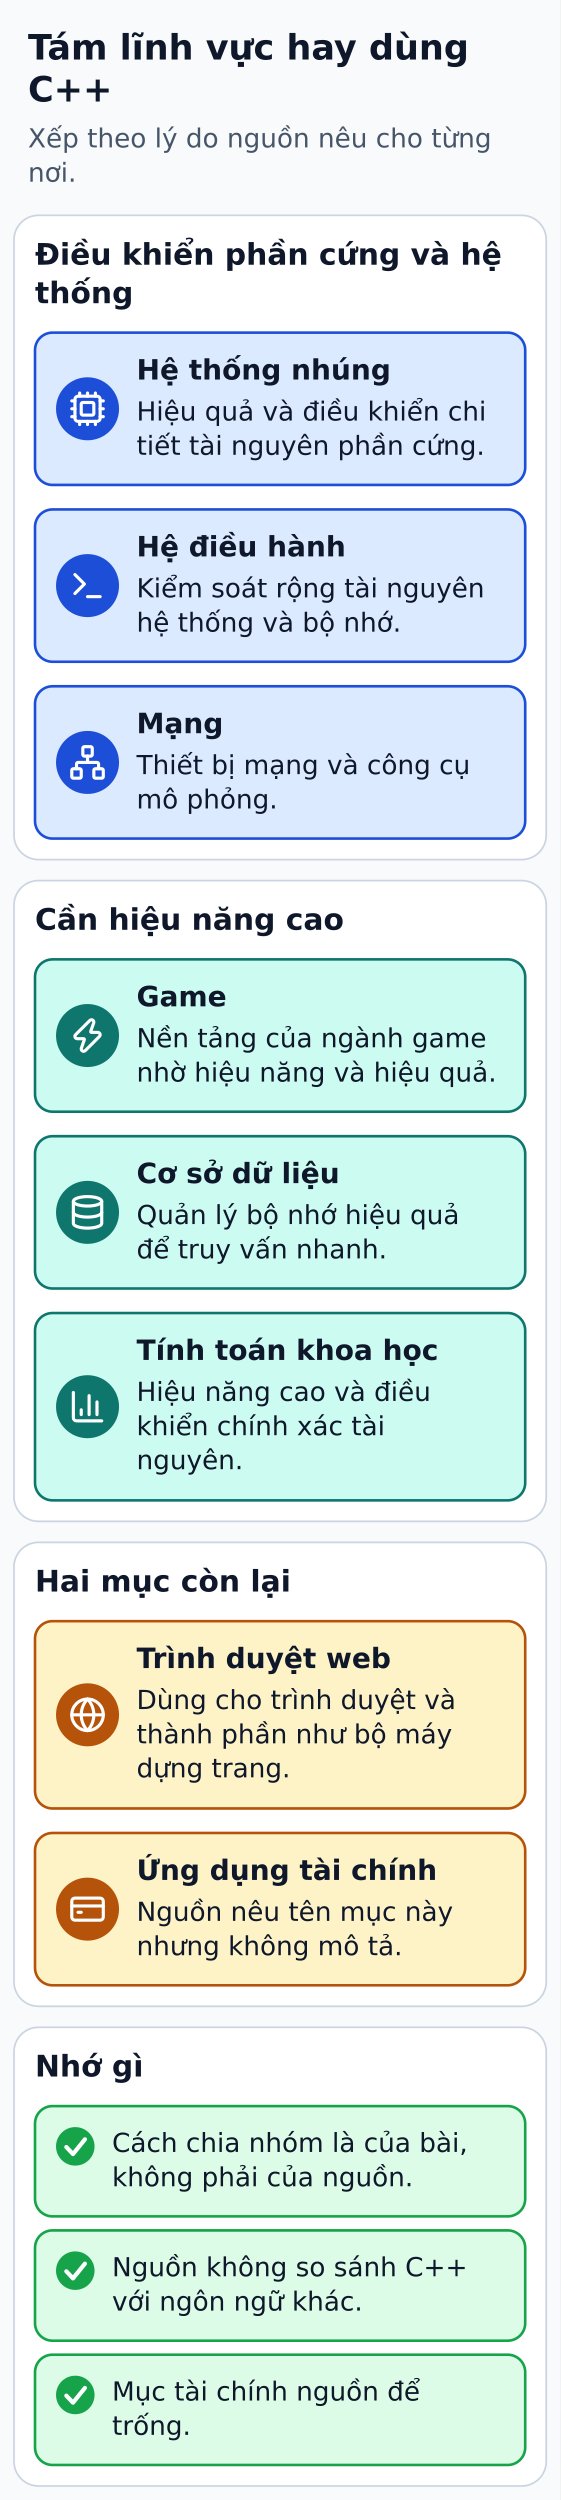
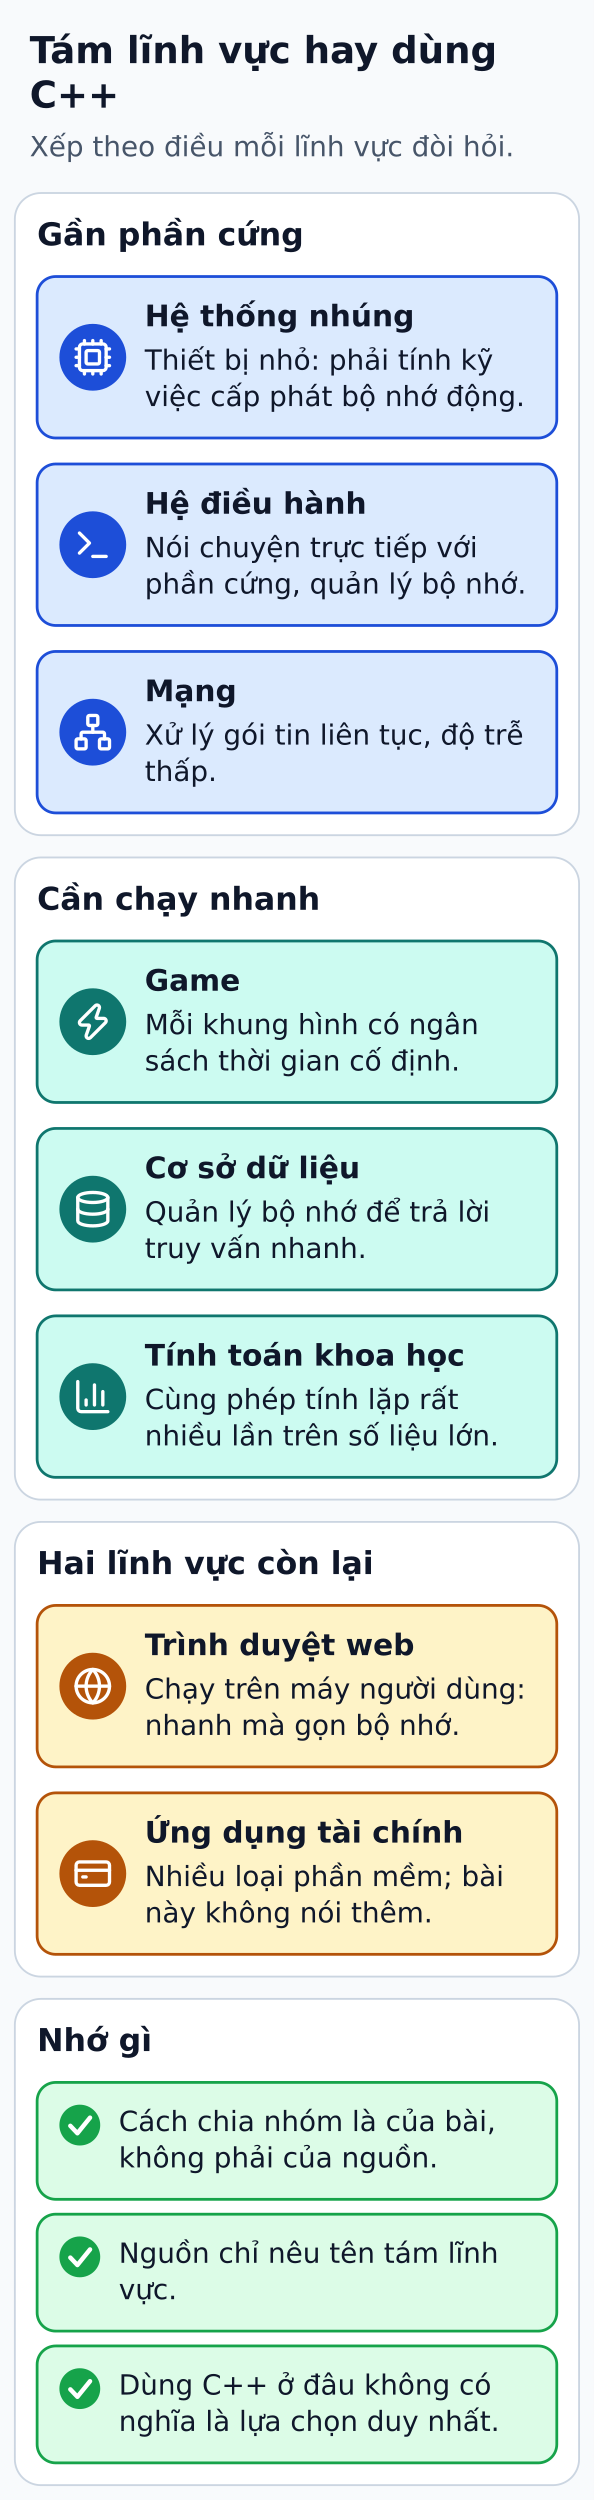
- <svg xmlns="http://www.w3.org/2000/svg" width="320" height="1428" viewBox="0 0 320 1428" role="img" aria-labelledby="title desc">
+ <svg xmlns="http://www.w3.org/2000/svg" width="320" height="1347" viewBox="0 0 320 1347" role="img" aria-labelledby="title desc">
  <defs>
    <marker id="arrow" markerWidth="8" markerHeight="8" refX="6" refY="3" orient="auto">
      <path d="M0,0 L6,3 L0,6" fill="none" stroke="#334155" stroke-width="1.5" />
    </marker>
  </defs>
-   <rect width="320" height="1428" fill="#f8fafc" />
+   <rect width="320" height="1347" fill="#f8fafc" />
  <g font-family="DejaVu Sans, Arial, sans-serif" fill="#0f172a">
    <text x="16" y="34" font-size="20" fill="#0f172a" font-weight="bold" text-anchor="start">Tám lĩnh vực hay dùng</text>
    <text x="16" y="58" font-size="20" fill="#0f172a" font-weight="bold" text-anchor="start">C++</text>
-     <text x="16" y="84.2" font-size="15" fill="#475569" font-weight="normal" text-anchor="start">Xếp theo lý do nguồn nêu cho từng</text>
-     <text x="16" y="103.8" font-size="15" fill="#475569" font-weight="normal" text-anchor="start">nơi.</text>
-     <rect x="8" y="123" width="304" height="368" rx="14" fill="#ffffff" stroke="#cbd5e1" stroke-width="1" />
-     <text x="20" y="151.2" font-size="17" fill="#0f172a" font-weight="bold" text-anchor="start">Điều khiển phần cứng và hệ</text>
-     <text x="20" y="173.2" font-size="17" fill="#0f172a" font-weight="bold" text-anchor="start">thống</text>
-     <rect x="20" y="190" width="280" height="87" rx="10" fill="#dbeafe" stroke="#1d4ed8" stroke-width="1.5" />
-     <circle cx="50" cy="233.5" r="18" fill="#1d4ed8" />
-     <g transform="translate(39.2 222.7) scale(0.9)" fill="none" stroke="#FFFFFF" stroke-width="2" stroke-linecap="round" stroke-linejoin="round">
+     <text x="16" y="84.2" font-size="15" fill="#475569" font-weight="normal" text-anchor="start">Xếp theo điều mỗi lĩnh vực đòi hỏi.</text>
+     <rect x="8" y="104" width="304" height="346" rx="14" fill="#ffffff" stroke="#cbd5e1" stroke-width="1" />
+     <text x="20" y="132.2" font-size="17" fill="#0f172a" font-weight="bold" text-anchor="start">Gần phần cứng</text>
+     <rect x="20" y="149" width="280" height="87" rx="10" fill="#dbeafe" stroke="#1d4ed8" stroke-width="1.5" />
+     <circle cx="50" cy="192.5" r="18" fill="#1d4ed8" />
+     <g transform="translate(39.2 181.7) scale(0.9)" fill="none" stroke="#FFFFFF" stroke-width="2" stroke-linecap="round" stroke-linejoin="round">
      <path d="M12 20v2" />
      <path d="M12 2v2" />
      <path d="M17 20v2" />
      <path d="M17 2v2" />
      <path d="M2 12h2" />
      <path d="M2 17h2" />
      <path d="M2 7h2" />
      <path d="M20 12h2" />
      <path d="M20 17h2" />
      <path d="M20 7h2" />
      <path d="M7 20v2" />
      <path d="M7 2v2" />
      <rect height="16" rx="2" width="16" x="4" y="4" />
      <rect height="8" rx="1" width="8" x="8" y="8" />
    </g>
-     <text x="78" y="216.8" font-size="16" fill="#0f172a" font-weight="bold" text-anchor="start">Hệ thống nhúng</text>
-     <text x="78" y="240.2" font-size="15" fill="#0f172a" font-weight="normal" text-anchor="start">Hiệu quả và điều khiển chi</text>
-     <text x="78" y="259.8" font-size="15" fill="#0f172a" font-weight="normal" text-anchor="start">tiết tài nguyên phần cứng.</text>
-     <rect x="20" y="291" width="280" height="87" rx="10" fill="#dbeafe" stroke="#1d4ed8" stroke-width="1.5" />
-     <circle cx="50" cy="334.5" r="18" fill="#1d4ed8" />
-     <g transform="translate(39.2 323.7) scale(0.9)" fill="none" stroke="#FFFFFF" stroke-width="2" stroke-linecap="round" stroke-linejoin="round">
+     <text x="78" y="175.8" font-size="16" fill="#0f172a" font-weight="bold" text-anchor="start">Hệ thống nhúng</text>
+     <text x="78" y="199.2" font-size="15" fill="#0f172a" font-weight="normal" text-anchor="start">Thiết bị nhỏ: phải tính kỹ</text>
+     <text x="78" y="218.8" font-size="15" fill="#0f172a" font-weight="normal" text-anchor="start">việc cấp phát bộ nhớ động.</text>
+     <rect x="20" y="250" width="280" height="87" rx="10" fill="#dbeafe" stroke="#1d4ed8" stroke-width="1.5" />
+     <circle cx="50" cy="293.5" r="18" fill="#1d4ed8" />
+     <g transform="translate(39.2 282.7) scale(0.9)" fill="none" stroke="#FFFFFF" stroke-width="2" stroke-linecap="round" stroke-linejoin="round">
      <path d="M12 19h8" />
      <path d="m4 17 6-6-6-6" />
    </g>
-     <text x="78" y="317.8" font-size="16" fill="#0f172a" font-weight="bold" text-anchor="start">Hệ điều hành</text>
-     <text x="78" y="341.2" font-size="15" fill="#0f172a" font-weight="normal" text-anchor="start">Kiểm soát rộng tài nguyên</text>
-     <text x="78" y="360.8" font-size="15" fill="#0f172a" font-weight="normal" text-anchor="start">hệ thống và bộ nhớ.</text>
-     <rect x="20" y="392" width="280" height="87" rx="10" fill="#dbeafe" stroke="#1d4ed8" stroke-width="1.5" />
-     <circle cx="50" cy="435.5" r="18" fill="#1d4ed8" />
-     <g transform="translate(39.2 424.7) scale(0.9)" fill="none" stroke="#FFFFFF" stroke-width="2" stroke-linecap="round" stroke-linejoin="round">
+     <text x="78" y="276.8" font-size="16" fill="#0f172a" font-weight="bold" text-anchor="start">Hệ điều hành</text>
+     <text x="78" y="300.2" font-size="15" fill="#0f172a" font-weight="normal" text-anchor="start">Nói chuyện trực tiếp với</text>
+     <text x="78" y="319.8" font-size="15" fill="#0f172a" font-weight="normal" text-anchor="start">phần cứng, quản lý bộ nhớ.</text>
+     <rect x="20" y="351" width="280" height="87" rx="10" fill="#dbeafe" stroke="#1d4ed8" stroke-width="1.5" />
+     <circle cx="50" cy="394.5" r="18" fill="#1d4ed8" />
+     <g transform="translate(39.2 383.7) scale(0.9)" fill="none" stroke="#FFFFFF" stroke-width="2" stroke-linecap="round" stroke-linejoin="round">
      <rect height="6" rx="1" width="6" x="16" y="16" />
      <rect height="6" rx="1" width="6" x="2" y="16" />
      <rect height="6" rx="1" width="6" x="9" y="2" />
      <path d="M5 16v-3a1 1 0 0 1 1-1h12a1 1 0 0 1 1 1v3" />
      <path d="M12 12V8" />
    </g>
-     <text x="78" y="418.8" font-size="16" fill="#0f172a" font-weight="bold" text-anchor="start">Mạng</text>
-     <text x="78" y="442.2" font-size="15" fill="#0f172a" font-weight="normal" text-anchor="start">Thiết bị mạng và công cụ</text>
-     <text x="78" y="461.8" font-size="15" fill="#0f172a" font-weight="normal" text-anchor="start">mô phỏng.</text>
-     <rect x="8" y="503" width="304" height="366" rx="14" fill="#ffffff" stroke="#cbd5e1" stroke-width="1" />
-     <text x="20" y="531.1" font-size="17" fill="#0f172a" font-weight="bold" text-anchor="start">Cần hiệu năng cao</text>
-     <rect x="20" y="548" width="280" height="87" rx="10" fill="#ccfbf1" stroke="#0f766e" stroke-width="1.5" />
-     <circle cx="50" cy="591.5" r="18" fill="#0f766e" />
-     <g transform="translate(39.2 580.7) scale(0.9)" fill="none" stroke="#FFFFFF" stroke-width="2" stroke-linecap="round" stroke-linejoin="round">
+     <text x="78" y="377.8" font-size="16" fill="#0f172a" font-weight="bold" text-anchor="start">Mạng</text>
+     <text x="78" y="401.2" font-size="15" fill="#0f172a" font-weight="normal" text-anchor="start">Xử lý gói tin liên tục, độ trễ</text>
+     <text x="78" y="420.8" font-size="15" fill="#0f172a" font-weight="normal" text-anchor="start">thấp.</text>
+     <rect x="8" y="462" width="304" height="346" rx="14" fill="#ffffff" stroke="#cbd5e1" stroke-width="1" />
+     <text x="20" y="490.2" font-size="17" fill="#0f172a" font-weight="bold" text-anchor="start">Cần chạy nhanh</text>
+     <rect x="20" y="507" width="280" height="87" rx="10" fill="#ccfbf1" stroke="#0f766e" stroke-width="1.5" />
+     <circle cx="50" cy="550.5" r="18" fill="#0f766e" />
+     <g transform="translate(39.2 539.7) scale(0.9)" fill="none" stroke="#FFFFFF" stroke-width="2" stroke-linecap="round" stroke-linejoin="round">
      <path d="M15.914 4a1.5 1.5 0 00-2.474-1.561l-9 9A1.5 1.5 0 005.5 14h4.002a.5.5 0 01.471.666L8.086 20a1.5 1.5 0 002.475 1.56l9-9A1.5 1.5 0 0018.5 10h-3.997a.5.5 0 01-.472-.667z" />
    </g>
-     <text x="78" y="574.8" font-size="16" fill="#0f172a" font-weight="bold" text-anchor="start">Game</text>
-     <text x="78" y="598.2" font-size="15" fill="#0f172a" font-weight="normal" text-anchor="start">Nền tảng của ngành game</text>
-     <text x="78" y="617.8" font-size="15" fill="#0f172a" font-weight="normal" text-anchor="start">nhờ hiệu năng và hiệu quả.</text>
-     <rect x="20" y="649" width="280" height="87" rx="10" fill="#ccfbf1" stroke="#0f766e" stroke-width="1.5" />
-     <circle cx="50" cy="692.5" r="18" fill="#0f766e" />
-     <g transform="translate(39.2 681.7) scale(0.9)" fill="none" stroke="#FFFFFF" stroke-width="2" stroke-linecap="round" stroke-linejoin="round">
+     <text x="78" y="533.8" font-size="16" fill="#0f172a" font-weight="bold" text-anchor="start">Game</text>
+     <text x="78" y="557.2" font-size="15" fill="#0f172a" font-weight="normal" text-anchor="start">Mỗi khung hình có ngân</text>
+     <text x="78" y="576.8" font-size="15" fill="#0f172a" font-weight="normal" text-anchor="start">sách thời gian cố định.</text>
+     <rect x="20" y="608" width="280" height="87" rx="10" fill="#ccfbf1" stroke="#0f766e" stroke-width="1.5" />
+     <circle cx="50" cy="651.5" r="18" fill="#0f766e" />
+     <g transform="translate(39.2 640.7) scale(0.9)" fill="none" stroke="#FFFFFF" stroke-width="2" stroke-linecap="round" stroke-linejoin="round">
      <ellipse cx="12" cy="5" rx="9" ry="3" />
      <path d="M3 5V19A9 3 0 0 0 21 19V5" />
      <path d="M3 12A9 3 0 0 0 21 12" />
    </g>
-     <text x="78" y="675.8" font-size="16" fill="#0f172a" font-weight="bold" text-anchor="start">Cơ sở dữ liệu</text>
-     <text x="78" y="699.2" font-size="15" fill="#0f172a" font-weight="normal" text-anchor="start">Quản lý bộ nhớ hiệu quả</text>
-     <text x="78" y="718.8" font-size="15" fill="#0f172a" font-weight="normal" text-anchor="start">để truy vấn nhanh.</text>
-     <rect x="20" y="750" width="280" height="107" rx="10" fill="#ccfbf1" stroke="#0f766e" stroke-width="1.5" />
-     <circle cx="50" cy="803.5" r="18" fill="#0f766e" />
-     <g transform="translate(39.2 792.7) scale(0.9)" fill="none" stroke="#FFFFFF" stroke-width="2" stroke-linecap="round" stroke-linejoin="round">
+     <text x="78" y="634.8" font-size="16" fill="#0f172a" font-weight="bold" text-anchor="start">Cơ sở dữ liệu</text>
+     <text x="78" y="658.2" font-size="15" fill="#0f172a" font-weight="normal" text-anchor="start">Quản lý bộ nhớ để trả lời</text>
+     <text x="78" y="677.8" font-size="15" fill="#0f172a" font-weight="normal" text-anchor="start">truy vấn nhanh.</text>
+     <rect x="20" y="709" width="280" height="87" rx="10" fill="#ccfbf1" stroke="#0f766e" stroke-width="1.5" />
+     <circle cx="50" cy="752.5" r="18" fill="#0f766e" />
+     <g transform="translate(39.2 741.7) scale(0.9)" fill="none" stroke="#FFFFFF" stroke-width="2" stroke-linecap="round" stroke-linejoin="round">
      <path d="M3 3v16a2 2 0 0 0 2 2h16" />
      <path d="M18 17V9" />
      <path d="M13 17V5" />
      <path d="M8 17v-3" />
    </g>
-     <text x="78" y="776.8" font-size="16" fill="#0f172a" font-weight="bold" text-anchor="start">Tính toán khoa học</text>
-     <text x="78" y="800.2" font-size="15" fill="#0f172a" font-weight="normal" text-anchor="start">Hiệu năng cao và điều</text>
-     <text x="78" y="819.8" font-size="15" fill="#0f172a" font-weight="normal" text-anchor="start">khiển chính xác tài</text>
-     <text x="78" y="839.2" font-size="15" fill="#0f172a" font-weight="normal" text-anchor="start">nguyên.</text>
-     <rect x="8" y="881" width="304" height="265" rx="14" fill="#ffffff" stroke="#cbd5e1" stroke-width="1" />
-     <text x="20" y="909.1" font-size="17" fill="#0f172a" font-weight="bold" text-anchor="start">Hai mục còn lại</text>
-     <rect x="20" y="926" width="280" height="107" rx="10" fill="#fef3c7" stroke="#b45309" stroke-width="1.5" />
-     <circle cx="50" cy="979.5" r="18" fill="#b45309" />
-     <g transform="translate(39.2 968.7) scale(0.9)" fill="none" stroke="#FFFFFF" stroke-width="2" stroke-linecap="round" stroke-linejoin="round">
+     <text x="78" y="735.8" font-size="16" fill="#0f172a" font-weight="bold" text-anchor="start">Tính toán khoa học</text>
+     <text x="78" y="759.2" font-size="15" fill="#0f172a" font-weight="normal" text-anchor="start">Cùng phép tính lặp rất</text>
+     <text x="78" y="778.8" font-size="15" fill="#0f172a" font-weight="normal" text-anchor="start">nhiều lần trên số liệu lớn.</text>
+     <rect x="8" y="820" width="304" height="245" rx="14" fill="#ffffff" stroke="#cbd5e1" stroke-width="1" />
+     <text x="20" y="848.1" font-size="17" fill="#0f172a" font-weight="bold" text-anchor="start">Hai lĩnh vực còn lại</text>
+     <rect x="20" y="865" width="280" height="87" rx="10" fill="#fef3c7" stroke="#b45309" stroke-width="1.5" />
+     <circle cx="50" cy="908.5" r="18" fill="#b45309" />
+     <g transform="translate(39.2 897.7) scale(0.9)" fill="none" stroke="#FFFFFF" stroke-width="2" stroke-linecap="round" stroke-linejoin="round">
      <circle cx="12" cy="12" r="10" />
      <path d="M12 2a14.5 14.5 0 0 0 0 20 14.5 14.5 0 0 0 0-20" />
      <path d="M2 12h20" />
    </g>
-     <text x="78" y="952.8" font-size="16" fill="#0f172a" font-weight="bold" text-anchor="start">Trình duyệt web</text>
-     <text x="78" y="976.2" font-size="15" fill="#0f172a" font-weight="normal" text-anchor="start">Dùng cho trình duyệt và</text>
-     <text x="78" y="995.8" font-size="15" fill="#0f172a" font-weight="normal" text-anchor="start">thành phần như bộ máy</text>
-     <text x="78" y="1015.2" font-size="15" fill="#0f172a" font-weight="normal" text-anchor="start">dựng trang.</text>
-     <rect x="20" y="1047" width="280" height="87" rx="10" fill="#fef3c7" stroke="#b45309" stroke-width="1.5" />
-     <circle cx="50" cy="1090.5" r="18" fill="#b45309" />
-     <g transform="translate(39.2 1079.7) scale(0.9)" fill="none" stroke="#FFFFFF" stroke-width="2" stroke-linecap="round" stroke-linejoin="round">
+     <text x="78" y="891.8" font-size="16" fill="#0f172a" font-weight="bold" text-anchor="start">Trình duyệt web</text>
+     <text x="78" y="915.2" font-size="15" fill="#0f172a" font-weight="normal" text-anchor="start">Chạy trên máy người dùng:</text>
+     <text x="78" y="934.8" font-size="15" fill="#0f172a" font-weight="normal" text-anchor="start">nhanh mà gọn bộ nhớ.</text>
+     <rect x="20" y="966" width="280" height="87" rx="10" fill="#fef3c7" stroke="#b45309" stroke-width="1.5" />
+     <circle cx="50" cy="1009.5" r="18" fill="#b45309" />
+     <g transform="translate(39.2 998.7) scale(0.9)" fill="none" stroke="#FFFFFF" stroke-width="2" stroke-linecap="round" stroke-linejoin="round">
      <rect height="14" rx="2" width="20" x="2" y="5" />
      <line x1="2" x2="22" y1="10" y2="10" />
      <path d="M6 14h2" />
    </g>
-     <text x="78" y="1073.8" font-size="16" fill="#0f172a" font-weight="bold" text-anchor="start">Ứng dụng tài chính</text>
-     <text x="78" y="1097.2" font-size="15" fill="#0f172a" font-weight="normal" text-anchor="start">Nguồn nêu tên mục này</text>
-     <text x="78" y="1116.8" font-size="15" fill="#0f172a" font-weight="normal" text-anchor="start">nhưng không mô tả.</text>
-     <rect x="8" y="1158" width="304" height="262" rx="14" fill="#ffffff" stroke="#cbd5e1" stroke-width="1" />
-     <text x="20" y="1186.1" font-size="17" fill="#0f172a" font-weight="bold" text-anchor="start">Nhớ gì</text>
-     <rect x="20" y="1203" width="280" height="63" rx="10" fill="#dcfce7" stroke="#16a34a" stroke-width="1.5" />
-     <circle cx="43" cy="1226" r="11" fill="#16a34a" />
-     <polyline points="37.9,1226.4 41.7,1230.4 48.5,1222" fill="none" stroke="#ffffff" stroke-width="2.4" stroke-linecap="round" stroke-linejoin="round" />
-     <text x="64" y="1229.2" font-size="15" fill="#0f172a" font-weight="normal" text-anchor="start">Cách chia nhóm là của bài,</text>
-     <text x="64" y="1248.8" font-size="15" fill="#0f172a" font-weight="normal" text-anchor="start">không phải của nguồn.</text>
-     <rect x="20" y="1274" width="280" height="63" rx="10" fill="#dcfce7" stroke="#16a34a" stroke-width="1.5" />
-     <circle cx="43" cy="1297" r="11" fill="#16a34a" />
-     <polyline points="37.9,1297.4 41.7,1301.4 48.5,1293" fill="none" stroke="#ffffff" stroke-width="2.4" stroke-linecap="round" stroke-linejoin="round" />
-     <text x="64" y="1300.2" font-size="15" fill="#0f172a" font-weight="normal" text-anchor="start">Nguồn không so sánh C++</text>
-     <text x="64" y="1319.8" font-size="15" fill="#0f172a" font-weight="normal" text-anchor="start">với ngôn ngữ khác.</text>
-     <rect x="20" y="1345" width="280" height="63" rx="10" fill="#dcfce7" stroke="#16a34a" stroke-width="1.5" />
-     <circle cx="43" cy="1368" r="11" fill="#16a34a" />
-     <polyline points="37.9,1368.4 41.7,1372.4 48.5,1364" fill="none" stroke="#ffffff" stroke-width="2.4" stroke-linecap="round" stroke-linejoin="round" />
-     <text x="64" y="1371.2" font-size="15" fill="#0f172a" font-weight="normal" text-anchor="start">Mục tài chính nguồn để</text>
-     <text x="64" y="1390.8" font-size="15" fill="#0f172a" font-weight="normal" text-anchor="start">trống.</text>
+     <text x="78" y="992.8" font-size="16" fill="#0f172a" font-weight="bold" text-anchor="start">Ứng dụng tài chính</text>
+     <text x="78" y="1016.2" font-size="15" fill="#0f172a" font-weight="normal" text-anchor="start">Nhiều loại phần mềm; bài</text>
+     <text x="78" y="1035.8" font-size="15" fill="#0f172a" font-weight="normal" text-anchor="start">này không nói thêm.</text>
+     <rect x="8" y="1077" width="304" height="262" rx="14" fill="#ffffff" stroke="#cbd5e1" stroke-width="1" />
+     <text x="20" y="1105.1" font-size="17" fill="#0f172a" font-weight="bold" text-anchor="start">Nhớ gì</text>
+     <rect x="20" y="1122" width="280" height="63" rx="10" fill="#dcfce7" stroke="#16a34a" stroke-width="1.5" />
+     <circle cx="43" cy="1145" r="11" fill="#16a34a" />
+     <polyline points="37.9,1145.4 41.7,1149.4 48.5,1141" fill="none" stroke="#ffffff" stroke-width="2.4" stroke-linecap="round" stroke-linejoin="round" />
+     <text x="64" y="1148.2" font-size="15" fill="#0f172a" font-weight="normal" text-anchor="start">Cách chia nhóm là của bài,</text>
+     <text x="64" y="1167.8" font-size="15" fill="#0f172a" font-weight="normal" text-anchor="start">không phải của nguồn.</text>
+     <rect x="20" y="1193" width="280" height="63" rx="10" fill="#dcfce7" stroke="#16a34a" stroke-width="1.5" />
+     <circle cx="43" cy="1216" r="11" fill="#16a34a" />
+     <polyline points="37.9,1216.4 41.7,1220.4 48.5,1212" fill="none" stroke="#ffffff" stroke-width="2.4" stroke-linecap="round" stroke-linejoin="round" />
+     <text x="64" y="1219.2" font-size="15" fill="#0f172a" font-weight="normal" text-anchor="start">Nguồn chỉ nêu tên tám lĩnh</text>
+     <text x="64" y="1238.8" font-size="15" fill="#0f172a" font-weight="normal" text-anchor="start">vực.</text>
+     <rect x="20" y="1264" width="280" height="63" rx="10" fill="#dcfce7" stroke="#16a34a" stroke-width="1.5" />
+     <circle cx="43" cy="1287" r="11" fill="#16a34a" />
+     <polyline points="37.9,1287.4 41.7,1291.4 48.5,1283" fill="none" stroke="#ffffff" stroke-width="2.4" stroke-linecap="round" stroke-linejoin="round" />
+     <text x="64" y="1290.2" font-size="15" fill="#0f172a" font-weight="normal" text-anchor="start">Dùng C++ ở đâu không có</text>
+     <text x="64" y="1309.8" font-size="15" fill="#0f172a" font-weight="normal" text-anchor="start">nghĩa là lựa chọn duy nhất.</text>
  </g>
</svg>
